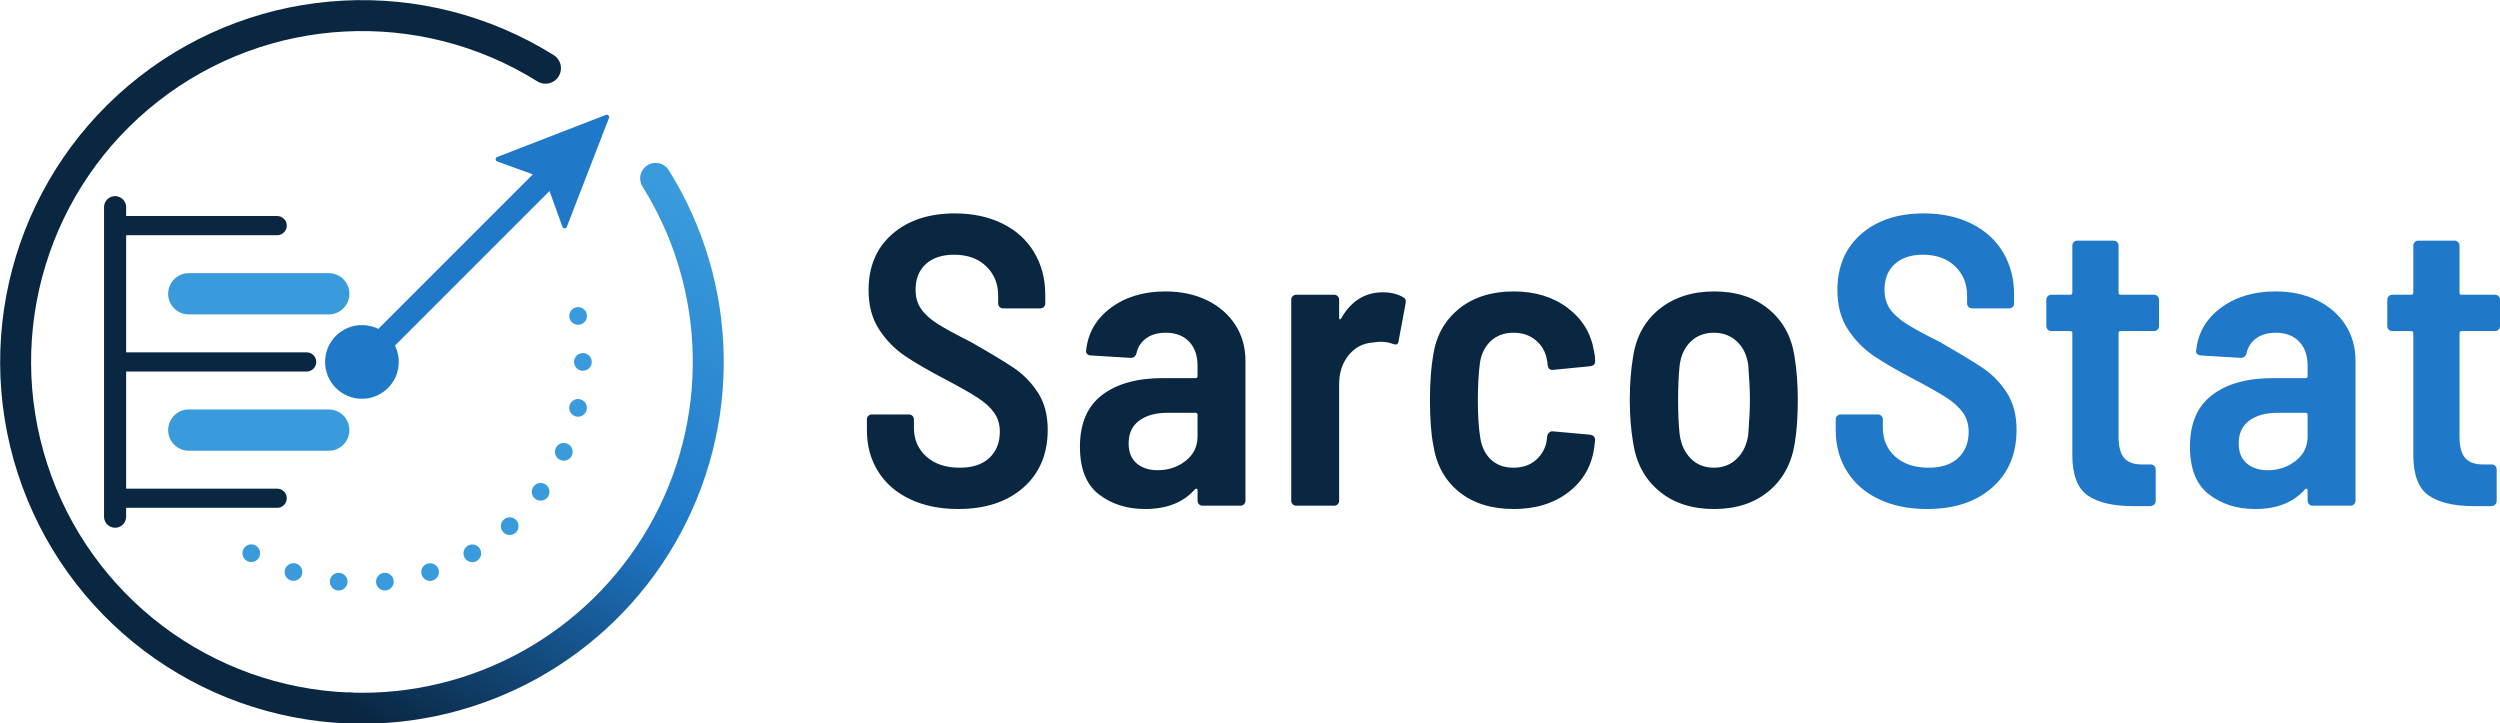
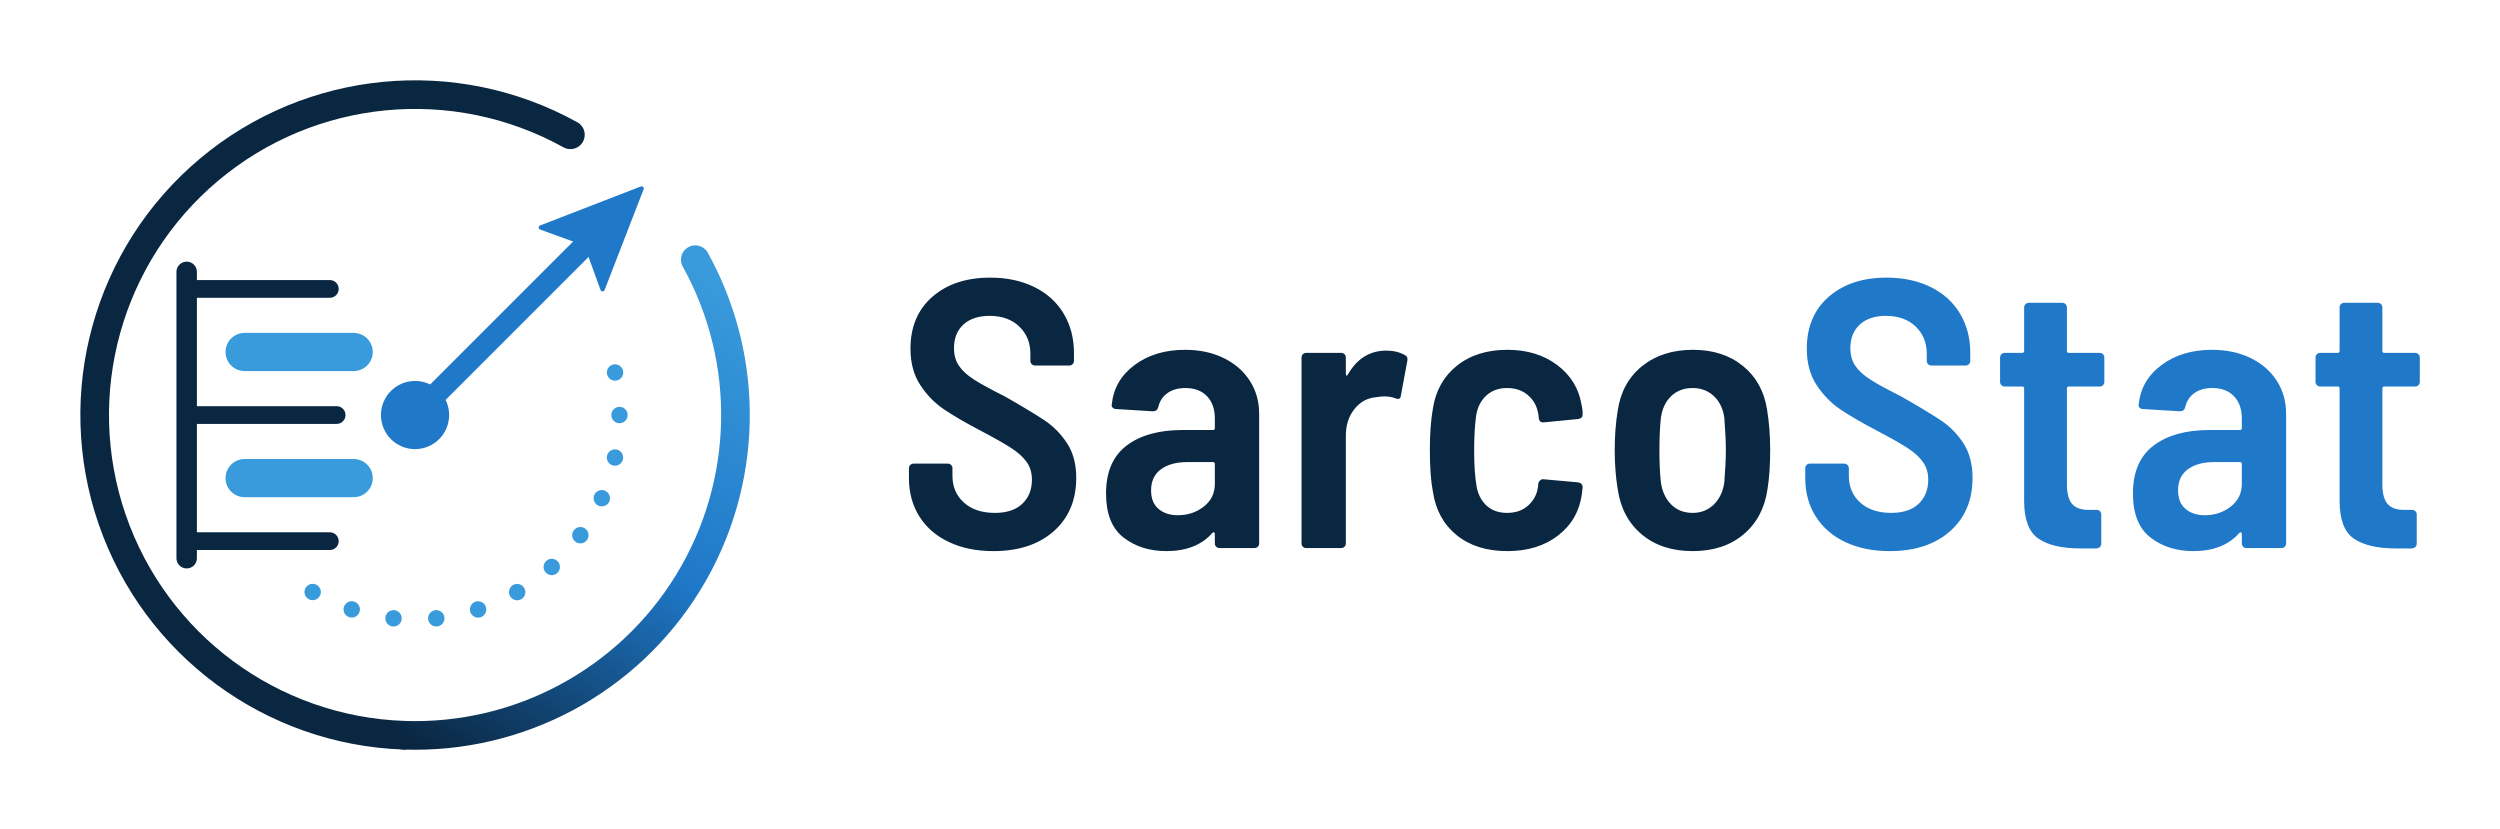
- <svg xmlns="http://www.w3.org/2000/svg" viewBox="0 0 346.06 100" fill="none" role="img" aria-label="SarcoStat">
-   <g transform="translate(-11.1 -11.1) scale(1.02)">
-     <linearGradient id="ssh-full-light" gradientUnits="userSpaceOnUse" x1="58.36" y1="106.97" x2="99.86" y2="35.09">
+ <svg xmlns="http://www.w3.org/2000/svg" viewBox="0 0 374.06 124" fill="none" role="img" aria-label="SarcoStat">
+   <g transform="translate(0.9 0.9) scale(1.02)">
+     <linearGradient id="ssh-full-light" gradientUnits="userSpaceOnUse" x1="58.36" y1="106.97" x2="101.11" y2="37.21">
      <stop offset="0" stop-color="#0A2742" />
      <stop offset=".5" stop-color="#1F78C8" />
      <stop offset="1" stop-color="#3A9BDC" />
    </linearGradient>
-     <path d="M84.91 20.14A47 47 0 1 0 58.36 106.97" stroke="#0A2742" stroke-width="4.2" stroke-linecap="round" />
-     <path d="M58.36 106.97A47 47 0 0 0 99.86 35.09" stroke="url(#ssh-full-light)" stroke-width="4.2" stroke-linecap="round" />
+     <path d="M82.79 18.89A47 47 0 1 0 58.36 106.97" stroke="#0A2742" stroke-width="4.2" stroke-linecap="round" />
+     <path d="M58.36 106.97A47 47 0 0 0 101.11 37.21" stroke="url(#ssh-full-light)" stroke-width="4.2" stroke-linecap="round" />
    <path d="M89.34 53.76A30 30 0 0 1 39.93 82.29" stroke="#3A9BDC" stroke-width="2.4" stroke-linecap="round" stroke-dasharray="0 6.283" />
    <path d="M26.5 39V81" stroke="#0A2742" stroke-width="3" stroke-linecap="round" />
-     <path d="M28 41.5H48.5" stroke="#0A2742" stroke-width="2.6" stroke-linecap="round" />
-     <path d="M36.5 50.75H55.5" stroke="#3A9BDC" stroke-width="5.6" stroke-linecap="round" />
-     <path d="M28 60H52.5" stroke="#0A2742" stroke-width="2.6" stroke-linecap="round" />
-     <path d="M36.5 69.25H55.5" stroke="#3A9BDC" stroke-width="5.6" stroke-linecap="round" />
-     <path d="M28 78.5H48.5" stroke="#0A2742" stroke-width="2.6" stroke-linecap="round" />
+     <path d="M28 41.5H47.5" stroke="#0A2742" stroke-width="2.6" stroke-linecap="round" />
+     <path d="M35 50.75H51" stroke="#3A9BDC" stroke-width="5.6" stroke-linecap="round" />
+     <path d="M28 60H48.5" stroke="#0A2742" stroke-width="2.6" stroke-linecap="round" />
+     <path d="M35 69.25H51" stroke="#3A9BDC" stroke-width="5.6" stroke-linecap="round" />
+     <path d="M28 78.5H47.5" stroke="#0A2742" stroke-width="2.6" stroke-linecap="round" />
    <path d="M60 60L84.47 35.53" stroke="#1F78C8" stroke-width="3.2" stroke-linecap="round" />
    <path d="M93.23 26.77L78.46 32.49L85.1 34.9L87.51 41.54Z" fill="#1F78C8" stroke="#1F78C8" stroke-width="0.64" stroke-linejoin="round" />
    <circle cx="60" cy="60" r="5" fill="#1F78C8" />
  </g>
-   <path d="M120 59.54V58.06Q120 57.77 120.2 57.57Q120.4 57.37 120.69 57.37H125.83Q126.11 57.37 126.31 57.57Q126.51 57.77 126.51 58.06V59.2Q126.51 61.66 128.23 63.2Q129.94 64.74 132.86 64.74Q135.54 64.74 136.97 63.37Q138.4 62 138.4 59.77Q138.4 58.23 137.6 57.11Q136.8 56 135.34 55.06Q133.89 54.11 130.86 52.51Q127.37 50.69 125.26 49.26Q123.14 47.83 121.69 45.6Q120.23 43.37 120.23 40.17Q120.23 35.26 123.51 32.4Q126.8 29.54 132.17 29.54Q135.89 29.54 138.74 30.94Q141.6 32.34 143.14 34.91Q144.69 37.49 144.69 40.8V42Q144.69 42.29 144.49 42.49Q144.29 42.69 144 42.69H138.86Q138.57 42.69 138.37 42.49Q138.17 42.29 138.17 42V40.91Q138.17 38.46 136.51 36.86Q134.86 35.26 132.06 35.26Q129.6 35.26 128.17 36.54Q126.74 37.83 126.74 40.11Q126.74 41.66 127.49 42.74Q128.23 43.83 129.74 44.8Q131.26 45.77 134.34 47.31Q138.46 49.66 140.4 50.97Q142.34 52.29 143.69 54.37Q145.03 56.46 145.03 59.49Q145.03 64.51 141.66 67.49Q138.29 70.46 132.63 70.46Q128.86 70.46 126 69.11Q123.14 67.77 121.57 65.29Q120 62.8 120 59.54ZM172.4 49.94V69.31Q172.4 69.6 172.2 69.8Q172 70 171.71 70H166.46Q166.17 70 165.97 69.8Q165.77 69.6 165.77 69.31V67.89Q165.77 67.71 165.66 67.66Q165.54 67.6 165.43 67.71Q163.03 70.46 158.51 70.46Q154.74 70.46 152.11 68.43Q149.49 66.4 149.49 61.83Q149.49 57.03 152.54 54.69Q155.6 52.34 160.97 52.34H165.49Q165.77 52.34 165.77 52.06V50.63Q165.77 48.51 164.6 47.29Q163.43 46.06 161.37 46.06Q159.71 46.06 158.66 46.83Q157.6 47.6 157.31 48.91Q157.14 49.54 156.51 49.54L150.97 49.2Q150.69 49.2 150.49 49Q150.29 48.8 150.34 48.57Q150.69 44.91 153.74 42.63Q156.8 40.34 161.31 40.34Q164.57 40.34 167.09 41.57Q169.6 42.8 171 44.97Q172.4 47.14 172.4 49.94ZM165.77 60.4V57.43Q165.77 57.14 165.49 57.14H161.66Q159.14 57.14 157.69 58.23Q156.23 59.31 156.23 61.37Q156.23 63.2 157.34 64.14Q158.46 65.09 160.23 65.09Q162.46 65.09 164.11 63.8Q165.77 62.51 165.77 60.4ZM194.23 41.14Q194.69 41.37 194.57 42L193.6 47.2Q193.54 47.89 192.8 47.6Q192.06 47.31 191.09 47.31Q190.69 47.31 189.89 47.43Q187.94 47.6 186.66 49.2Q185.37 50.8 185.37 53.2V69.31Q185.37 69.6 185.17 69.8Q184.97 70 184.69 70H179.43Q179.14 70 178.94 69.8Q178.74 69.6 178.74 69.31V41.49Q178.74 41.2 178.94 41Q179.14 40.8 179.43 40.8H184.69Q184.97 40.8 185.17 41Q185.37 41.2 185.37 41.49V43.94Q185.37 44.17 185.46 44.2Q185.54 44.23 185.66 44.06Q187.71 40.46 191.43 40.46Q193.03 40.46 194.23 41.14ZM198.4 61.6Q197.94 59.26 197.94 55.31Q197.94 51.71 198.4 49.09Q199.03 45.09 202 42.71Q204.97 40.34 209.54 40.34Q213.94 40.34 216.97 42.6Q220 44.86 220.63 48.51Q220.69 48.74 220.74 49.09Q220.8 49.43 220.8 49.94V50.06Q220.8 50.57 220.17 50.69L214.97 51.2H214.86Q214.34 51.2 214.23 50.57Q214.23 50.17 214.11 49.71Q213.83 48.17 212.6 47.11Q211.37 46.06 209.49 46.06Q207.6 46.06 206.37 47.2Q205.14 48.34 204.86 50.23Q204.57 52.4 204.57 55.37Q204.57 58.63 204.91 60.63Q205.2 62.51 206.4 63.63Q207.6 64.74 209.49 64.74Q211.43 64.74 212.66 63.63Q213.89 62.51 214.11 60.91L214.17 60.34Q214.23 60.06 214.46 59.86Q214.69 59.66 214.97 59.71L220.11 60.17Q220.8 60.29 220.8 60.91L220.69 61.89Q220.17 65.77 217.14 68.11Q214.11 70.46 209.54 70.46Q204.91 70.46 201.97 68.09Q199.03 65.71 198.4 61.6ZM226.06 61.26Q225.6 58.51 225.6 55.37Q225.6 52.11 226.06 49.37Q226.69 45.2 229.71 42.77Q232.74 40.34 237.31 40.34Q241.83 40.34 244.8 42.77Q247.77 45.2 248.4 49.31Q248.86 52.17 248.86 55.31Q248.86 58.74 248.46 61.2Q247.83 65.49 244.86 67.97Q241.89 70.46 237.26 70.46Q232.63 70.46 229.66 67.97Q226.69 65.49 226.06 61.26ZM242 60.17Q242.23 57.2 242.23 55.37Q242.23 53.49 242 50.51Q241.71 48.46 240.43 47.26Q239.14 46.06 237.26 46.06Q235.31 46.06 234.06 47.26Q232.8 48.46 232.51 50.51Q232.29 52.51 232.29 55.37Q232.29 58.29 232.51 60.17Q232.8 62.23 234.06 63.49Q235.31 64.74 237.26 64.74Q239.14 64.74 240.43 63.49Q241.71 62.23 242 60.17Z" fill="#0A2742" />
-   <path d="M254.11 59.54V58.06Q254.11 57.77 254.31 57.57Q254.51 57.37 254.8 57.37H259.94Q260.23 57.37 260.43 57.57Q260.63 57.77 260.63 58.06V59.2Q260.63 61.66 262.34 63.2Q264.06 64.74 266.97 64.74Q269.66 64.74 271.09 63.37Q272.51 62 272.51 59.77Q272.51 58.23 271.71 57.11Q270.91 56 269.46 55.06Q268 54.11 264.97 52.51Q261.49 50.69 259.37 49.26Q257.26 47.83 255.8 45.6Q254.34 43.37 254.34 40.17Q254.34 35.26 257.63 32.4Q260.91 29.54 266.29 29.54Q270 29.54 272.86 30.94Q275.71 32.34 277.26 34.91Q278.8 37.49 278.8 40.8V42Q278.8 42.29 278.6 42.49Q278.4 42.69 278.11 42.69H272.97Q272.69 42.69 272.49 42.49Q272.29 42.29 272.29 42V40.91Q272.29 38.46 270.63 36.86Q268.97 35.26 266.17 35.26Q263.71 35.26 262.29 36.54Q260.86 37.83 260.86 40.11Q260.86 41.66 261.6 42.74Q262.34 43.83 263.86 44.8Q265.37 45.77 268.46 47.31Q272.57 49.66 274.51 50.97Q276.46 52.29 277.8 54.37Q279.14 56.46 279.14 59.49Q279.14 64.51 275.77 67.49Q272.4 70.46 266.74 70.46Q262.97 70.46 260.11 69.11Q257.26 67.77 255.69 65.29Q254.11 62.8 254.11 59.54ZM298.17 45.83H293.54Q293.26 45.83 293.26 46.11V60.46Q293.26 62.57 294.09 63.46Q294.91 64.34 296.69 64.29H297.71Q298 64.29 298.2 64.49Q298.4 64.69 298.4 64.97V69.31Q298.4 69.94 297.71 70.06H295.31Q291.09 70.06 288.97 68.57Q286.86 67.09 286.86 62.97V46.11Q286.86 45.83 286.57 45.83H283.94Q283.66 45.83 283.46 45.63Q283.26 45.43 283.26 45.14V41.49Q283.26 41.2 283.46 41Q283.66 40.8 283.94 40.8H286.57Q286.86 40.8 286.86 40.51V34Q286.86 33.71 287.06 33.51Q287.26 33.31 287.54 33.31H292.57Q292.86 33.31 293.06 33.51Q293.26 33.71 293.26 34V40.51Q293.26 40.8 293.54 40.8H298.17Q298.46 40.8 298.66 41Q298.86 41.2 298.86 41.49V45.14Q298.86 45.43 298.66 45.63Q298.46 45.83 298.17 45.83ZM326.06 49.94V69.31Q326.06 69.6 325.86 69.8Q325.66 70 325.37 70H320.11Q319.83 70 319.63 69.8Q319.43 69.6 319.43 69.31V67.89Q319.43 67.71 319.31 67.66Q319.2 67.6 319.09 67.71Q316.69 70.46 312.17 70.46Q308.4 70.46 305.77 68.43Q303.14 66.4 303.14 61.83Q303.14 57.03 306.2 54.69Q309.26 52.34 314.63 52.34H319.14Q319.43 52.34 319.43 52.06V50.63Q319.43 48.51 318.26 47.29Q317.09 46.06 315.03 46.06Q313.37 46.06 312.31 46.83Q311.26 47.6 310.97 48.91Q310.8 49.54 310.17 49.54L304.63 49.2Q304.34 49.2 304.14 49Q303.94 48.8 304 48.57Q304.34 44.91 307.4 42.63Q310.46 40.34 314.97 40.34Q318.23 40.34 320.74 41.57Q323.26 42.8 324.66 44.97Q326.06 47.14 326.06 49.94ZM319.43 60.4V57.43Q319.43 57.14 319.14 57.14H315.31Q312.8 57.14 311.34 58.23Q309.89 59.31 309.89 61.37Q309.89 63.2 311 64.14Q312.11 65.09 313.89 65.09Q316.11 65.09 317.77 63.8Q319.43 62.51 319.43 60.4ZM345.37 45.83H340.74Q340.46 45.83 340.46 46.11V60.46Q340.46 62.57 341.29 63.46Q342.11 64.34 343.89 64.29H344.91Q345.2 64.29 345.4 64.49Q345.6 64.69 345.6 64.97V69.31Q345.6 69.94 344.91 70.06H342.51Q338.29 70.06 336.17 68.57Q334.06 67.09 334.06 62.97V46.11Q334.06 45.83 333.77 45.83H331.14Q330.86 45.83 330.66 45.63Q330.46 45.43 330.46 45.14V41.49Q330.46 41.2 330.66 41Q330.86 40.8 331.14 40.8H333.77Q334.06 40.8 334.06 40.51V34Q334.06 33.71 334.26 33.51Q334.46 33.31 334.74 33.31H339.77Q340.06 33.31 340.26 33.51Q340.46 33.71 340.46 34V40.51Q340.46 40.8 340.74 40.8H345.37Q345.66 40.8 345.86 41Q346.06 41.2 346.06 41.49V45.14Q346.06 45.43 345.86 45.63Q345.66 45.83 345.37 45.83Z" fill="#1F78C8" />
+   <path d="M136 71.54V70.06Q136 69.77 136.2 69.57Q136.4 69.37 136.69 69.37H141.83Q142.11 69.37 142.31 69.57Q142.51 69.77 142.51 70.06V71.2Q142.51 73.66 144.23 75.2Q145.94 76.74 148.86 76.74Q151.54 76.74 152.97 75.37Q154.4 74 154.4 71.77Q154.4 70.23 153.6 69.11Q152.8 68 151.34 67.06Q149.89 66.11 146.86 64.51Q143.37 62.69 141.26 61.26Q139.14 59.83 137.69 57.6Q136.23 55.37 136.23 52.17Q136.23 47.26 139.51 44.4Q142.8 41.54 148.17 41.54Q151.89 41.54 154.74 42.94Q157.6 44.34 159.14 46.91Q160.69 49.49 160.69 52.8V54Q160.69 54.29 160.49 54.49Q160.29 54.69 160 54.69H154.86Q154.57 54.69 154.37 54.49Q154.17 54.29 154.17 54V52.91Q154.17 50.46 152.51 48.86Q150.86 47.26 148.06 47.26Q145.6 47.26 144.17 48.54Q142.74 49.83 142.74 52.11Q142.74 53.66 143.49 54.74Q144.23 55.83 145.74 56.8Q147.26 57.77 150.34 59.31Q154.46 61.66 156.4 62.97Q158.34 64.29 159.69 66.37Q161.03 68.46 161.03 71.49Q161.03 76.51 157.66 79.49Q154.29 82.46 148.63 82.46Q144.86 82.46 142 81.11Q139.14 79.77 137.57 77.29Q136 74.8 136 71.54ZM188.4 61.94V81.31Q188.4 81.6 188.2 81.8Q188 82 187.71 82H182.46Q182.17 82 181.97 81.8Q181.77 81.6 181.77 81.31V79.89Q181.77 79.71 181.66 79.66Q181.54 79.6 181.43 79.71Q179.03 82.46 174.51 82.46Q170.74 82.46 168.11 80.43Q165.49 78.4 165.49 73.83Q165.49 69.03 168.54 66.69Q171.6 64.34 176.97 64.34H181.49Q181.77 64.34 181.77 64.06V62.63Q181.77 60.51 180.6 59.29Q179.43 58.06 177.37 58.06Q175.71 58.06 174.66 58.83Q173.6 59.6 173.31 60.91Q173.14 61.54 172.51 61.54L166.97 61.2Q166.69 61.2 166.49 61Q166.29 60.8 166.34 60.57Q166.69 56.91 169.74 54.63Q172.8 52.34 177.31 52.34Q180.57 52.34 183.09 53.57Q185.6 54.8 187 56.97Q188.4 59.14 188.4 61.94ZM181.77 72.4V69.43Q181.77 69.14 181.49 69.14H177.66Q175.14 69.14 173.69 70.23Q172.23 71.31 172.23 73.37Q172.23 75.2 173.34 76.14Q174.46 77.09 176.23 77.09Q178.46 77.09 180.11 75.8Q181.77 74.51 181.77 72.4ZM210.23 53.14Q210.69 53.37 210.57 54L209.6 59.2Q209.54 59.89 208.8 59.6Q208.06 59.31 207.09 59.31Q206.69 59.31 205.89 59.43Q203.94 59.6 202.66 61.2Q201.37 62.8 201.37 65.2V81.31Q201.37 81.6 201.17 81.8Q200.97 82 200.69 82H195.43Q195.14 82 194.94 81.8Q194.74 81.6 194.74 81.31V53.49Q194.74 53.2 194.94 53Q195.14 52.8 195.43 52.8H200.69Q200.97 52.8 201.17 53Q201.37 53.2 201.37 53.49V55.94Q201.37 56.17 201.46 56.2Q201.54 56.23 201.66 56.06Q203.71 52.46 207.43 52.46Q209.03 52.46 210.23 53.14ZM214.4 73.6Q213.94 71.26 213.94 67.31Q213.94 63.71 214.4 61.09Q215.03 57.09 218 54.71Q220.97 52.34 225.54 52.34Q229.94 52.34 232.97 54.6Q236 56.86 236.63 60.51Q236.69 60.74 236.74 61.09Q236.8 61.43 236.8 61.94V62.06Q236.8 62.57 236.17 62.69L230.97 63.2H230.86Q230.34 63.2 230.23 62.57Q230.23 62.17 230.11 61.71Q229.83 60.17 228.6 59.11Q227.37 58.06 225.49 58.06Q223.6 58.06 222.37 59.2Q221.14 60.34 220.86 62.23Q220.57 64.4 220.57 67.37Q220.57 70.63 220.91 72.63Q221.2 74.51 222.4 75.63Q223.6 76.74 225.49 76.74Q227.43 76.74 228.66 75.63Q229.89 74.51 230.11 72.91L230.17 72.34Q230.23 72.06 230.46 71.86Q230.69 71.66 230.97 71.71L236.11 72.17Q236.8 72.29 236.8 72.91L236.69 73.89Q236.17 77.77 233.14 80.11Q230.11 82.46 225.54 82.46Q220.91 82.46 217.97 80.09Q215.03 77.71 214.4 73.6ZM242.06 73.26Q241.6 70.51 241.6 67.37Q241.6 64.11 242.06 61.37Q242.69 57.2 245.71 54.77Q248.74 52.34 253.31 52.34Q257.83 52.34 260.8 54.77Q263.77 57.2 264.4 61.31Q264.86 64.17 264.86 67.31Q264.86 70.74 264.46 73.2Q263.83 77.49 260.86 79.97Q257.89 82.46 253.26 82.46Q248.63 82.46 245.66 79.97Q242.69 77.49 242.06 73.26ZM258 72.17Q258.23 69.2 258.23 67.37Q258.23 65.49 258 62.51Q257.71 60.46 256.43 59.26Q255.14 58.06 253.26 58.06Q251.31 58.06 250.06 59.26Q248.8 60.46 248.51 62.51Q248.29 64.51 248.29 67.37Q248.29 70.29 248.51 72.17Q248.8 74.23 250.06 75.49Q251.31 76.74 253.26 76.74Q255.14 76.74 256.43 75.49Q257.71 74.23 258 72.17Z" fill="#0A2742" />
+   <path d="M270.11 71.54V70.06Q270.11 69.77 270.31 69.57Q270.51 69.37 270.8 69.37H275.94Q276.23 69.37 276.43 69.57Q276.63 69.77 276.63 70.06V71.2Q276.63 73.66 278.34 75.2Q280.06 76.74 282.97 76.74Q285.66 76.74 287.09 75.37Q288.51 74 288.51 71.77Q288.51 70.23 287.71 69.11Q286.91 68 285.46 67.06Q284 66.11 280.97 64.51Q277.49 62.69 275.37 61.26Q273.26 59.83 271.8 57.6Q270.34 55.37 270.34 52.17Q270.34 47.26 273.63 44.4Q276.91 41.54 282.29 41.54Q286 41.54 288.86 42.94Q291.71 44.34 293.26 46.91Q294.8 49.49 294.8 52.8V54Q294.8 54.29 294.6 54.49Q294.4 54.69 294.11 54.69H288.97Q288.69 54.69 288.49 54.49Q288.29 54.29 288.29 54V52.91Q288.29 50.46 286.63 48.86Q284.97 47.26 282.17 47.26Q279.71 47.26 278.29 48.54Q276.86 49.83 276.86 52.11Q276.86 53.66 277.6 54.74Q278.34 55.83 279.86 56.8Q281.37 57.77 284.46 59.31Q288.57 61.66 290.51 62.97Q292.46 64.29 293.8 66.37Q295.14 68.46 295.14 71.49Q295.14 76.51 291.77 79.49Q288.4 82.46 282.74 82.46Q278.97 82.46 276.11 81.11Q273.26 79.77 271.69 77.29Q270.11 74.8 270.11 71.54ZM314.17 57.83H309.54Q309.26 57.83 309.26 58.11V72.46Q309.26 74.57 310.09 75.46Q310.91 76.34 312.69 76.29H313.71Q314 76.29 314.2 76.49Q314.4 76.69 314.4 76.97V81.31Q314.4 81.94 313.71 82.06H311.31Q307.09 82.06 304.97 80.57Q302.86 79.09 302.86 74.97V58.11Q302.86 57.83 302.57 57.83H299.94Q299.66 57.83 299.46 57.63Q299.26 57.43 299.26 57.14V53.49Q299.26 53.2 299.46 53Q299.66 52.8 299.94 52.8H302.57Q302.86 52.8 302.86 52.51V46Q302.86 45.71 303.06 45.51Q303.26 45.31 303.54 45.31H308.57Q308.86 45.31 309.06 45.51Q309.26 45.71 309.26 46V52.51Q309.26 52.8 309.54 52.8H314.17Q314.46 52.8 314.66 53Q314.86 53.2 314.86 53.49V57.14Q314.86 57.43 314.66 57.63Q314.46 57.83 314.17 57.83ZM342.06 61.94V81.31Q342.06 81.6 341.86 81.8Q341.66 82 341.37 82H336.11Q335.83 82 335.63 81.8Q335.43 81.6 335.43 81.31V79.89Q335.43 79.71 335.31 79.66Q335.2 79.6 335.09 79.71Q332.69 82.46 328.17 82.46Q324.4 82.46 321.77 80.43Q319.14 78.4 319.14 73.83Q319.14 69.03 322.2 66.69Q325.26 64.34 330.63 64.34H335.14Q335.43 64.34 335.43 64.06V62.63Q335.43 60.51 334.26 59.29Q333.09 58.06 331.03 58.06Q329.37 58.06 328.31 58.83Q327.26 59.6 326.97 60.91Q326.8 61.54 326.17 61.54L320.63 61.2Q320.34 61.2 320.14 61Q319.94 60.8 320 60.57Q320.34 56.91 323.4 54.63Q326.46 52.34 330.97 52.34Q334.23 52.34 336.74 53.57Q339.26 54.8 340.66 56.97Q342.06 59.14 342.06 61.94ZM335.43 72.4V69.43Q335.43 69.14 335.14 69.14H331.31Q328.8 69.14 327.34 70.23Q325.89 71.31 325.89 73.37Q325.89 75.2 327 76.14Q328.11 77.09 329.89 77.09Q332.11 77.09 333.77 75.8Q335.43 74.51 335.43 72.4ZM361.37 57.83H356.74Q356.46 57.83 356.46 58.11V72.46Q356.46 74.57 357.29 75.46Q358.11 76.34 359.89 76.29H360.91Q361.2 76.29 361.4 76.49Q361.6 76.69 361.6 76.97V81.31Q361.6 81.94 360.91 82.06H358.51Q354.29 82.06 352.17 80.57Q350.06 79.09 350.06 74.97V58.11Q350.06 57.83 349.77 57.83H347.14Q346.86 57.83 346.66 57.63Q346.46 57.43 346.46 57.14V53.49Q346.46 53.2 346.66 53Q346.86 52.8 347.14 52.8H349.77Q350.06 52.8 350.06 52.51V46Q350.06 45.71 350.26 45.51Q350.46 45.31 350.74 45.31H355.77Q356.06 45.31 356.26 45.51Q356.46 45.71 356.46 46V52.51Q356.46 52.8 356.74 52.8H361.37Q361.66 52.8 361.86 53Q362.06 53.2 362.06 53.49V57.14Q362.06 57.43 361.86 57.63Q361.66 57.83 361.37 57.83Z" fill="#1F78C8" />
</svg>
